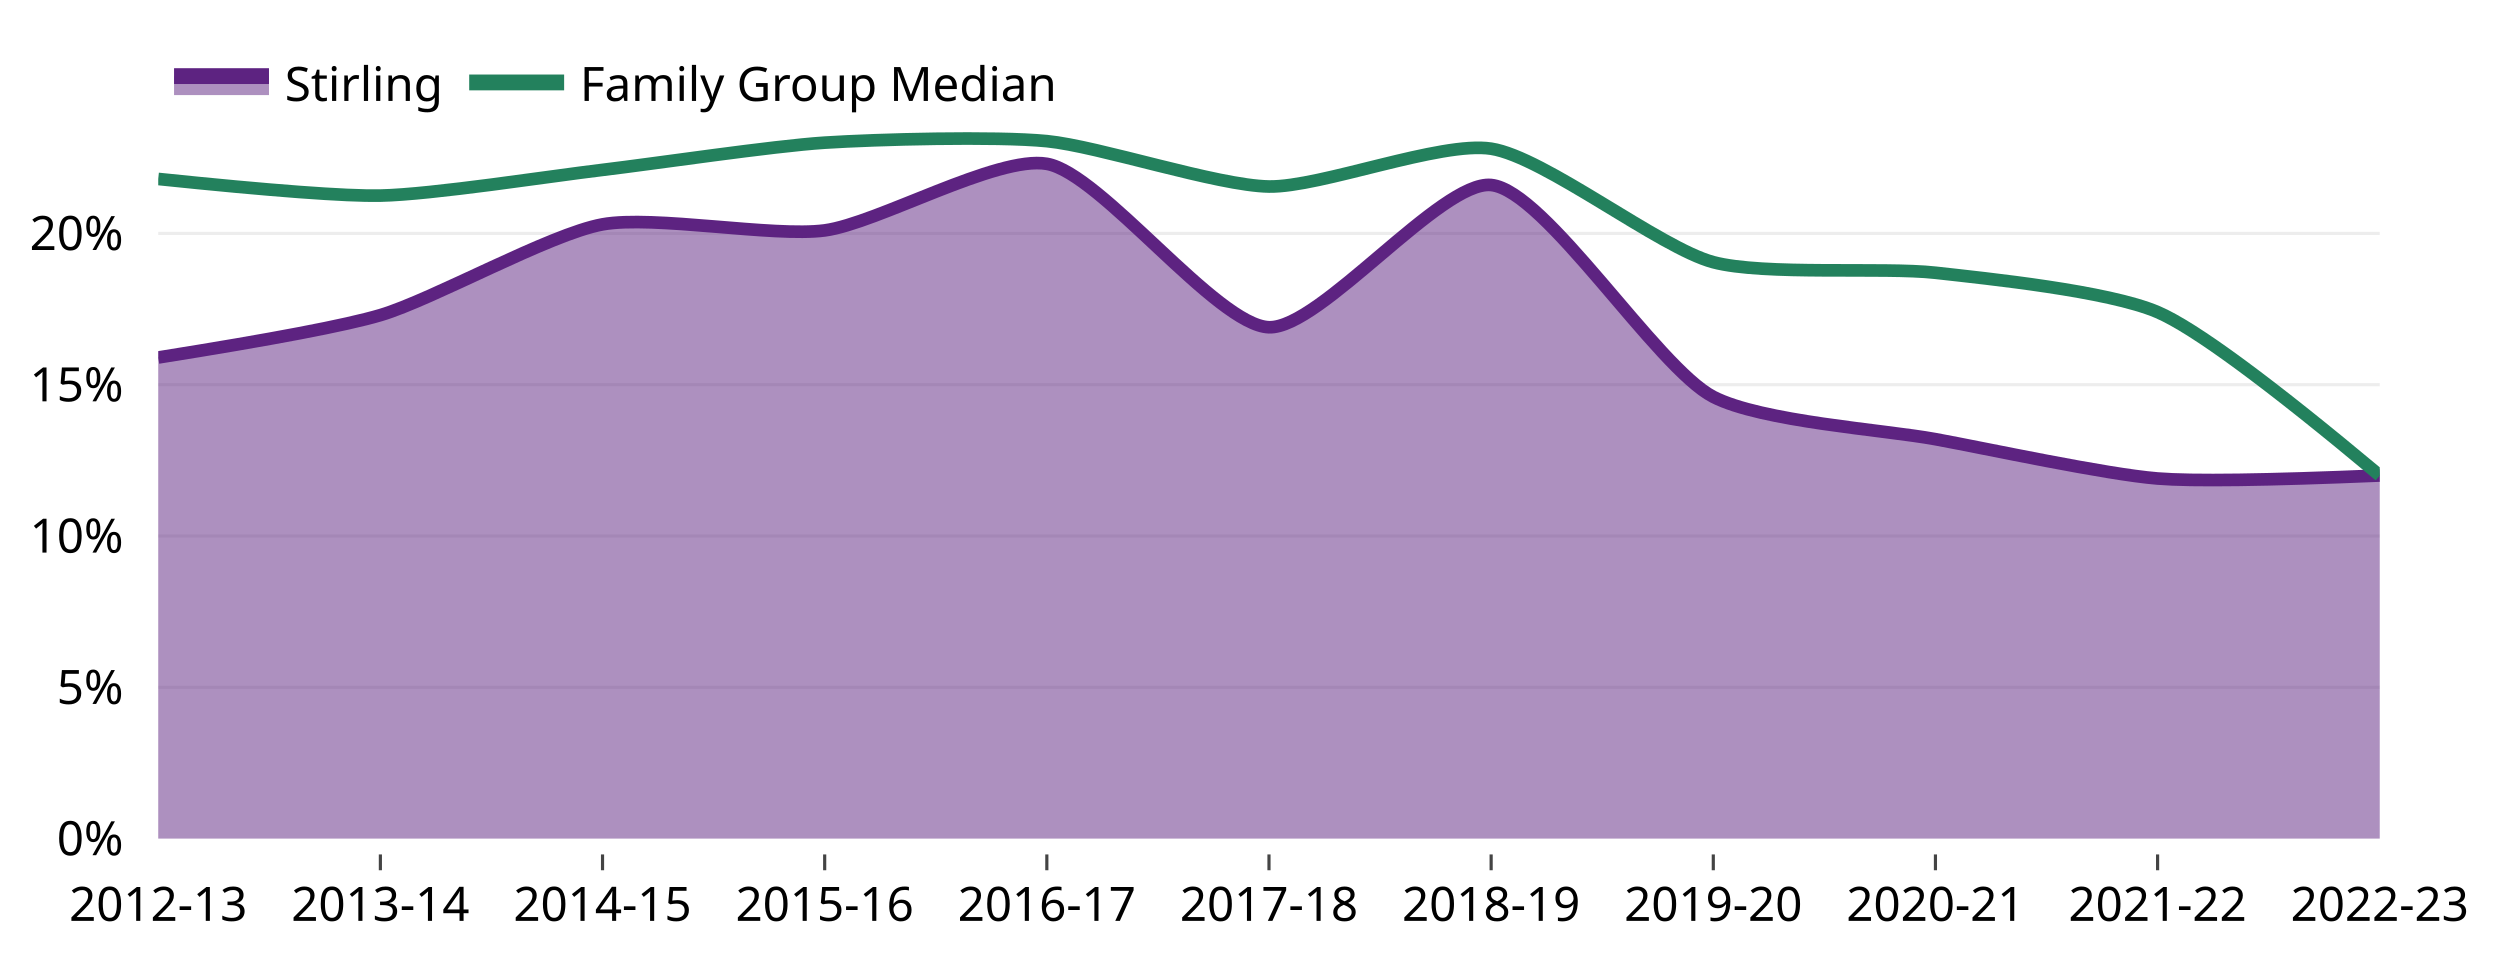
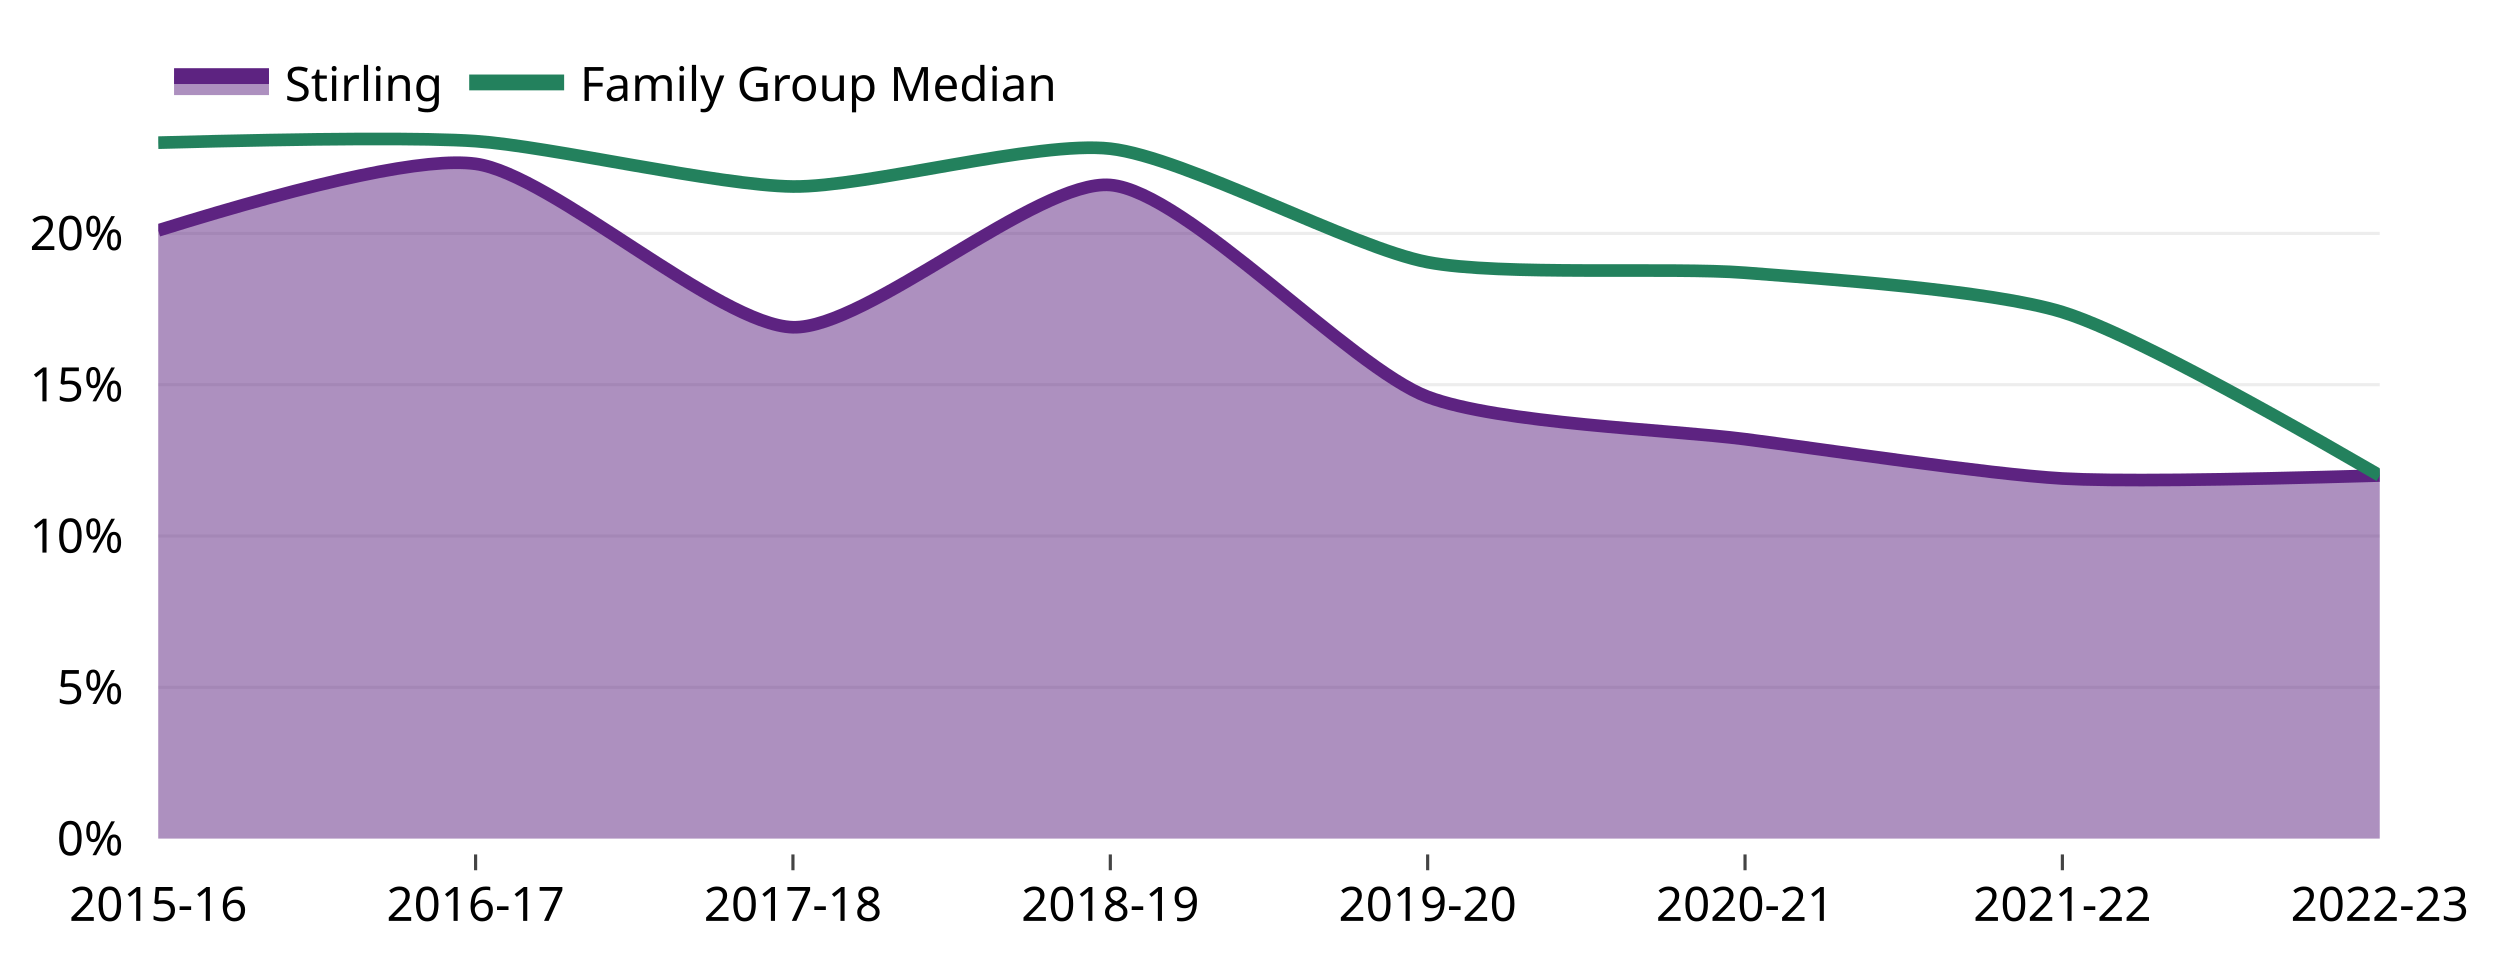
<svg xmlns="http://www.w3.org/2000/svg" class="main-svg" width="790" height="305" style="" viewBox="0 0 790 305">
  <rect x="0" y="0" width="790" height="305" style="fill: rgb(255, 255, 255); fill-opacity: 1;" />
-   <defs id="defs-7341b0">
+   <defs id="defs-a85c7f">
    <g class="clips">
-       <clipPath id="clip7341b0xyplot" class="plotclip">
+       <clipPath id="clipa85c7fxyplot" class="plotclip">
        <rect width="702" height="232" />
      </clipPath>
-       <clipPath class="axesclip" id="clip7341b0x">
+       <clipPath class="axesclip" id="clipa85c7fx">
        <rect x="50" y="0" width="702" height="305" />
      </clipPath>
-       <clipPath class="axesclip" id="clip7341b0y">
+       <clipPath class="axesclip" id="clipa85c7fy">
        <rect x="0" y="33" width="790" height="232" />
      </clipPath>
-       <clipPath class="axesclip" id="clip7341b0xy">
+       <clipPath class="axesclip" id="clipa85c7fxy">
        <rect x="50" y="33" width="702" height="232" />
      </clipPath>
    </g>
    <g class="gradients" />
    <g class="patterns" />
  </defs>
  <g class="bglayer">
    <rect class="bg" x="40" y="23" width="722" height="252" style="fill: rgb(0, 0, 0); fill-opacity: 0; stroke-width: 0;" />
  </g>
  <g class="layer-below">
    <g class="imagelayer" />
    <g class="shapelayer" />
  </g>
  <g class="cartesianlayer">
    <g class="subplot xy">
      <g class="layer-subplot">
        <g class="shapelayer" />
        <g class="imagelayer" />
      </g>
      <g class="minor-gridlayer">
        <g class="x" />
        <g class="y" />
      </g>
      <g class="gridlayer">
        <g class="x">
-           <path class="xgrid crisp" transform="translate(120.2,0)" d="M0,33v232" style="stroke: rgb(255, 255, 255); stroke-opacity: 1; stroke-width: 1px;" />
-           <path class="xgrid crisp" transform="translate(190.4,0)" d="M0,33v232" style="stroke: rgb(255, 255, 255); stroke-opacity: 1; stroke-width: 1px;" />
-           <path class="xgrid crisp" transform="translate(260.6,0)" d="M0,33v232" style="stroke: rgb(255, 255, 255); stroke-opacity: 1; stroke-width: 1px;" />
-           <path class="xgrid crisp" transform="translate(330.8,0)" d="M0,33v232" style="stroke: rgb(255, 255, 255); stroke-opacity: 1; stroke-width: 1px;" />
-           <path class="xgrid crisp" transform="translate(401,0)" d="M0,33v232" style="stroke: rgb(255, 255, 255); stroke-opacity: 1; stroke-width: 1px;" />
-           <path class="xgrid crisp" transform="translate(471.2,0)" d="M0,33v232" style="stroke: rgb(255, 255, 255); stroke-opacity: 1; stroke-width: 1px;" />
-           <path class="xgrid crisp" transform="translate(541.4,0)" d="M0,33v232" style="stroke: rgb(255, 255, 255); stroke-opacity: 1; stroke-width: 1px;" />
-           <path class="xgrid crisp" transform="translate(611.6,0)" d="M0,33v232" style="stroke: rgb(255, 255, 255); stroke-opacity: 1; stroke-width: 1px;" />
-           <path class="xgrid crisp" transform="translate(681.8,0)" d="M0,33v232" style="stroke: rgb(255, 255, 255); stroke-opacity: 1; stroke-width: 1px;" />
+           <path class="xgrid crisp" transform="translate(150.29,0)" d="M0,33v232" style="stroke: rgb(255, 255, 255); stroke-opacity: 1; stroke-width: 1px;" />
+           <path class="xgrid crisp" transform="translate(250.57,0)" d="M0,33v232" style="stroke: rgb(255, 255, 255); stroke-opacity: 1; stroke-width: 1px;" />
+           <path class="xgrid crisp" transform="translate(350.86,0)" d="M0,33v232" style="stroke: rgb(255, 255, 255); stroke-opacity: 1; stroke-width: 1px;" />
+           <path class="xgrid crisp" transform="translate(451.14,0)" d="M0,33v232" style="stroke: rgb(255, 255, 255); stroke-opacity: 1; stroke-width: 1px;" />
+           <path class="xgrid crisp" transform="translate(551.43,0)" d="M0,33v232" style="stroke: rgb(255, 255, 255); stroke-opacity: 1; stroke-width: 1px;" />
+           <path class="xgrid crisp" transform="translate(651.71,0)" d="M0,33v232" style="stroke: rgb(255, 255, 255); stroke-opacity: 1; stroke-width: 1px;" />
        </g>
        <g class="y">
          <path class="ygrid crisp" transform="translate(0,217.19)" d="M50,0h702" style="stroke: rgb(237, 237, 237); stroke-opacity: 1; stroke-width: 1px;" />
          <path class="ygrid crisp" transform="translate(0,169.38)" d="M50,0h702" style="stroke: rgb(237, 237, 237); stroke-opacity: 1; stroke-width: 1px;" />
          <path class="ygrid crisp" transform="translate(0,121.57)" d="M50,0h702" style="stroke: rgb(237, 237, 237); stroke-opacity: 1; stroke-width: 1px;" />
          <path class="ygrid crisp" transform="translate(0,73.76)" d="M50,0h702" style="stroke: rgb(237, 237, 237); stroke-opacity: 1; stroke-width: 1px;" />
        </g>
      </g>
      <g class="zerolinelayer">
        <path class="yzl zl crisp" transform="translate(0,265)" d="M50,0h702" style="stroke: rgb(255, 255, 255); stroke-opacity: 1; stroke-width: 2px;" />
      </g>
      <g class="layer-between">
        <g class="shapelayer" />
        <g class="imagelayer" />
      </g>
      <path class="xlines-below" />
      <path class="ylines-below" />
      <g class="overlines-below" />
      <g class="xaxislayer-below" />
      <g class="yaxislayer-below" />
      <g class="overaxes-below" />
      <g class="overplot">
-         <g class="xy" transform="translate(50,33)" clip-path="url(#clip7341b0xyplot)">
+         <g class="xy" transform="translate(50,33)" clip-path="url(#clipa85c7fxyplot)">
          <g class="scatterlayer mlayer">
-             <g class="trace scatter trace5083f9" style="stroke-miterlimit: 2;">
+             <g class="trace scatter trace5e6db4" style="stroke-miterlimit: 2;">
              <g class="fills">
                <g>
-                   <path class="js-fill" d="M702,232L0,232L0,79.97Q54.06,71.37 70.2,66.58C86.83,61.65 123.69,40.95 140.4,37.9C156.48,34.97 194.39,41.96 210.6,39.81C227.16,37.61 265.07,16.05 280.8,18.77C297.95,21.74 334.43,69.87 351,70.41C367.2,70.93 405.4,23.94 421.2,25.46C438.25,27.1 473.57,83.23 491.4,92.4C506.71,100.27 545.21,102.77 561.6,105.78C577.97,108.79 615.36,116.88 631.8,118.21Q648.12,119.53 702,117.26" style="fill: rgb(93, 35, 129); fill-opacity: 0.5; stroke-width: 0;" />
+                   <path class="js-fill" d="M702,232L0,232L0,39.81Q77.43,15.68 100.29,18.77C124.28,22.01 177.02,69.77 200.57,70.41C223.82,71.04 277.98,23.54 300.86,25.46C324.83,27.47 376.62,83.15 401.14,92.4C423.6,100.87 478.02,102.77 501.43,105.78C524.82,108.79 578.27,116.87 601.71,118.21Q625.07,119.54 702,117.26" style="fill: rgb(93, 35, 129); fill-opacity: 0.5; stroke-width: 0;" />
                </g>
              </g>
              <g class="errorbars" />
              <g class="lines">
-                 <path class="js-line" d="M0,79.97Q54.06,71.37 70.2,66.58C86.83,61.65 123.69,40.95 140.4,37.9C156.48,34.97 194.39,41.96 210.6,39.81C227.16,37.61 265.07,16.05 280.8,18.77C297.95,21.74 334.43,69.87 351,70.41C367.2,70.93 405.4,23.94 421.2,25.46C438.25,27.1 473.57,83.23 491.4,92.4C506.71,100.27 545.21,102.77 561.6,105.78C577.97,108.79 615.36,116.88 631.8,118.21Q648.12,119.53 702,117.26" style="vector-effect: none; fill: none; stroke: rgb(93, 35, 129); stroke-opacity: 1; stroke-width: 4px; opacity: 1;" />
+                 <path class="js-line" d="M0,39.81Q77.43,15.68 100.29,18.77C124.28,22.01 177.02,69.77 200.57,70.41C223.82,71.04 277.98,23.54 300.86,25.46C324.83,27.47 376.62,83.15 401.14,92.4C423.6,100.87 478.02,102.77 501.43,105.78C524.82,108.79 578.27,116.87 601.71,118.21Q625.07,119.54 702,117.26" style="vector-effect: none; fill: none; stroke: rgb(93, 35, 129); stroke-opacity: 1; stroke-width: 4px; opacity: 1;" />
              </g>
              <g class="points" />
              <g class="text" />
            </g>
-             <g class="trace scatter tracecb448d" style="stroke-miterlimit: 2; opacity: 1;">
+             <g class="trace scatter trace499cb3" style="stroke-miterlimit: 2; opacity: 1;">
              <g class="fills" />
              <g class="errorbars" />
              <g class="lines">
-                 <path class="js-line" d="M0,23.55Q53.84,29.14 70.2,28.81C86.6,28.48 124.02,22.63 140.4,20.68C156.78,18.73 194.19,13.14 210.6,12.08C226.95,11.03 264.5,10.01 280.8,11.6C297.26,13.21 334.59,25.67 351,25.94C367.35,26.21 405.22,11.54 421.2,13.99C438.02,16.56 474.52,45.36 491.4,49.85C507.34,54.09 545.28,51.36 561.6,53.19C578.04,55.03 616.16,58.92 631.8,65.62Q649.09,73.03 702,117.26" style="vector-effect: none; fill: none; stroke: rgb(35, 129, 93); stroke-opacity: 1; stroke-width: 4px; opacity: 1;" />
+                 <path class="js-line" d="M0,12.08Q76.95,10 100.29,11.6C123.75,13.21 177.15,25.67 200.57,25.94C223.95,26.21 277.76,11.38 300.86,13.99C324.58,16.67 377.38,45.32 401.14,49.85C424.2,54.25 478.07,51.36 501.43,53.19C524.87,55.03 578.92,58.58 601.71,65.62Q625.79,73.05 702,117.26" style="vector-effect: none; fill: none; stroke: rgb(35, 129, 93); stroke-opacity: 1; stroke-width: 4px; opacity: 1;" />
              </g>
              <g class="points" />
              <g class="text" />
            </g>
          </g>
        </g>
      </g>
      <g class="zerolinelayer-above" />
      <path class="xlines-above crisp" d="" style="fill: none; stroke-width: 1px; stroke: rgb(0, 0, 0); stroke-opacity: 0;" />
      <path class="ylines-above crisp" d="M0,0" style="fill: none;" />
      <g class="overlines-above" />
      <g class="xaxislayer-above">
-         <path class="xtick ticks crisp" d="M0,275v-5" transform="translate(120.2,0)" style="stroke: rgb(68, 68, 68); stroke-opacity: 1; stroke-width: 1px;" />
-         <path class="xtick ticks crisp" d="M0,275v-5" transform="translate(190.4,0)" style="stroke: rgb(68, 68, 68); stroke-opacity: 1; stroke-width: 1px;" />
-         <path class="xtick ticks crisp" d="M0,275v-5" transform="translate(260.6,0)" style="stroke: rgb(68, 68, 68); stroke-opacity: 1; stroke-width: 1px;" />
-         <path class="xtick ticks crisp" d="M0,275v-5" transform="translate(330.8,0)" style="stroke: rgb(68, 68, 68); stroke-opacity: 1; stroke-width: 1px;" />
-         <path class="xtick ticks crisp" d="M0,275v-5" transform="translate(401,0)" style="stroke: rgb(68, 68, 68); stroke-opacity: 1; stroke-width: 1px;" />
-         <path class="xtick ticks crisp" d="M0,275v-5" transform="translate(471.2,0)" style="stroke: rgb(68, 68, 68); stroke-opacity: 1; stroke-width: 1px;" />
-         <path class="xtick ticks crisp" d="M0,275v-5" transform="translate(541.4,0)" style="stroke: rgb(68, 68, 68); stroke-opacity: 1; stroke-width: 1px;" />
-         <path class="xtick ticks crisp" d="M0,275v-5" transform="translate(611.6,0)" style="stroke: rgb(68, 68, 68); stroke-opacity: 1; stroke-width: 1px;" />
-         <path class="xtick ticks crisp" d="M0,275v-5" transform="translate(681.8,0)" style="stroke: rgb(68, 68, 68); stroke-opacity: 1; stroke-width: 1px;" />
-         <g class="xtick">
-           <text text-anchor="middle" x="0" y="291" transform="translate(50,0)" style="font-family: 'Segoe UI Semibold'; font-size: 15px; fill: rgb(0, 0, 0); fill-opacity: 1; white-space: pre;">2012-13</text>
-         </g>
-         <g class="xtick">
-           <text text-anchor="middle" x="0" y="291" transform="translate(120.2,0)" style="font-family: 'Segoe UI Semibold'; font-size: 15px; fill: rgb(0, 0, 0); fill-opacity: 1; white-space: pre;">2013-14</text>
-         </g>
-         <g class="xtick">
-           <text text-anchor="middle" x="0" y="291" transform="translate(190.4,0)" style="font-family: 'Segoe UI Semibold'; font-size: 15px; fill: rgb(0, 0, 0); fill-opacity: 1; white-space: pre;">2014-15</text>
-         </g>
-         <g class="xtick">
-           <text text-anchor="middle" x="0" y="291" transform="translate(260.6,0)" style="font-family: 'Segoe UI Semibold'; font-size: 15px; fill: rgb(0, 0, 0); fill-opacity: 1; white-space: pre;">2015-16</text>
-         </g>
-         <g class="xtick">
-           <text text-anchor="middle" x="0" y="291" transform="translate(330.8,0)" style="font-family: 'Segoe UI Semibold'; font-size: 15px; fill: rgb(0, 0, 0); fill-opacity: 1; white-space: pre;">2016-17</text>
-         </g>
-         <g class="xtick">
-           <text text-anchor="middle" x="0" y="291" transform="translate(401,0)" style="font-family: 'Segoe UI Semibold'; font-size: 15px; fill: rgb(0, 0, 0); fill-opacity: 1; white-space: pre;">2017-18</text>
-         </g>
-         <g class="xtick">
-           <text text-anchor="middle" x="0" y="291" transform="translate(471.2,0)" style="font-family: 'Segoe UI Semibold'; font-size: 15px; fill: rgb(0, 0, 0); fill-opacity: 1; white-space: pre;">2018-19</text>
-         </g>
-         <g class="xtick">
-           <text text-anchor="middle" x="0" y="291" transform="translate(541.4,0)" style="font-family: 'Segoe UI Semibold'; font-size: 15px; fill: rgb(0, 0, 0); fill-opacity: 1; white-space: pre;">2019-20</text>
-         </g>
-         <g class="xtick">
-           <text text-anchor="middle" x="0" y="291" transform="translate(611.6,0)" style="font-family: 'Segoe UI Semibold'; font-size: 15px; fill: rgb(0, 0, 0); fill-opacity: 1; white-space: pre;">2020-21</text>
-         </g>
-         <g class="xtick">
-           <text text-anchor="middle" x="0" y="291" transform="translate(681.8,0)" style="font-family: 'Segoe UI Semibold'; font-size: 15px; fill: rgb(0, 0, 0); fill-opacity: 1; white-space: pre;">2021-22</text>
+         <path class="xtick ticks crisp" d="M0,275v-5" transform="translate(150.29,0)" style="stroke: rgb(68, 68, 68); stroke-opacity: 1; stroke-width: 1px;" />
+         <path class="xtick ticks crisp" d="M0,275v-5" transform="translate(250.57,0)" style="stroke: rgb(68, 68, 68); stroke-opacity: 1; stroke-width: 1px;" />
+         <path class="xtick ticks crisp" d="M0,275v-5" transform="translate(350.86,0)" style="stroke: rgb(68, 68, 68); stroke-opacity: 1; stroke-width: 1px;" />
+         <path class="xtick ticks crisp" d="M0,275v-5" transform="translate(451.14,0)" style="stroke: rgb(68, 68, 68); stroke-opacity: 1; stroke-width: 1px;" />
+         <path class="xtick ticks crisp" d="M0,275v-5" transform="translate(551.43,0)" style="stroke: rgb(68, 68, 68); stroke-opacity: 1; stroke-width: 1px;" />
+         <path class="xtick ticks crisp" d="M0,275v-5" transform="translate(651.71,0)" style="stroke: rgb(68, 68, 68); stroke-opacity: 1; stroke-width: 1px;" />
+         <g class="xtick">
+           <text text-anchor="middle" x="0" y="291" transform="translate(50,0)" style="font-family: 'Segoe UI Semibold'; font-size: 15px; fill: rgb(0, 0, 0); fill-opacity: 1; white-space: pre;">2015-16</text>
+         </g>
+         <g class="xtick">
+           <text text-anchor="middle" x="0" y="291" transform="translate(150.29,0)" style="font-family: 'Segoe UI Semibold'; font-size: 15px; fill: rgb(0, 0, 0); fill-opacity: 1; white-space: pre;">2016-17</text>
+         </g>
+         <g class="xtick">
+           <text text-anchor="middle" x="0" y="291" transform="translate(250.57,0)" style="font-family: 'Segoe UI Semibold'; font-size: 15px; fill: rgb(0, 0, 0); fill-opacity: 1; white-space: pre;">2017-18</text>
+         </g>
+         <g class="xtick">
+           <text text-anchor="middle" x="0" y="291" transform="translate(350.86,0)" style="font-family: 'Segoe UI Semibold'; font-size: 15px; fill: rgb(0, 0, 0); fill-opacity: 1; white-space: pre;">2018-19</text>
+         </g>
+         <g class="xtick">
+           <text text-anchor="middle" x="0" y="291" transform="translate(451.14,0)" style="font-family: 'Segoe UI Semibold'; font-size: 15px; fill: rgb(0, 0, 0); fill-opacity: 1; white-space: pre;">2019-20</text>
+         </g>
+         <g class="xtick">
+           <text text-anchor="middle" x="0" y="291" transform="translate(551.43,0)" style="font-family: 'Segoe UI Semibold'; font-size: 15px; fill: rgb(0, 0, 0); fill-opacity: 1; white-space: pre;">2020-21</text>
+         </g>
+         <g class="xtick">
+           <text text-anchor="middle" x="0" y="291" transform="translate(651.71,0)" style="font-family: 'Segoe UI Semibold'; font-size: 15px; fill: rgb(0, 0, 0); fill-opacity: 1; white-space: pre;">2021-22</text>
        </g>
        <g class="xtick">
          <text text-anchor="middle" x="0" y="291" transform="translate(752,0)" style="font-family: 'Segoe UI Semibold'; font-size: 15px; fill: rgb(0, 0, 0); fill-opacity: 1; white-space: pre;">2022-23</text>
        </g>
      </g>
      <g class="yaxislayer-above">
        <g class="ytick">
          <text text-anchor="end" x="39" y="5.25" transform="translate(0,265)" style="font-family: 'Segoe UI Semibold'; font-size: 15px; fill: rgb(0, 0, 0); fill-opacity: 1; white-space: pre;">0%</text>
        </g>
        <g class="ytick">
          <text text-anchor="end" x="39" y="5.25" style="font-family: 'Segoe UI Semibold'; font-size: 15px; fill: rgb(0, 0, 0); fill-opacity: 1; white-space: pre;" transform="translate(0,217.19)">5%</text>
        </g>
        <g class="ytick">
          <text text-anchor="end" x="39" y="5.25" style="font-family: 'Segoe UI Semibold'; font-size: 15px; fill: rgb(0, 0, 0); fill-opacity: 1; white-space: pre;" transform="translate(0,169.38)">10%</text>
        </g>
        <g class="ytick">
          <text text-anchor="end" x="39" y="5.25" style="font-family: 'Segoe UI Semibold'; font-size: 15px; fill: rgb(0, 0, 0); fill-opacity: 1; white-space: pre;" transform="translate(0,121.57)">15%</text>
        </g>
        <g class="ytick">
          <text text-anchor="end" x="39" y="5.25" style="font-family: 'Segoe UI Semibold'; font-size: 15px; fill: rgb(0, 0, 0); fill-opacity: 1; white-space: pre;" transform="translate(0,73.76)">20%</text>
        </g>
      </g>
      <g class="overaxes-above" />
    </g>
  </g>
  <g class="polarlayer" />
  <g class="smithlayer" />
  <g class="ternarylayer" />
  <g class="geolayer" />
  <g class="funnelarealayer" />
  <g class="pielayer" />
  <g class="iciclelayer" />
  <g class="treemaplayer" />
  <g class="sunburstlayer" />
  <g class="glimages" />
-   <defs id="topdefs-7341b0">
+   <defs id="topdefs-a85c7f">
    <g class="clips" />
-     <clipPath id="legend7341b0">
+     <clipPath id="legenda85c7f">
      <rect width="285" height="33" x="0" y="0" />
    </clipPath>
  </defs>
  <g class="layer-above">
    <g class="imagelayer" />
    <g class="shapelayer" />
  </g>
  <g class="infolayer">
    <g class="legend" pointer-events="all" transform="translate(50,9.8)">
      <rect class="bg" shape-rendering="crispEdges" style="stroke: rgb(68, 68, 68); stroke-opacity: 1; fill: rgb(0, 0, 0); fill-opacity: 0; stroke-width: 0px;" width="285" height="33" x="0" y="0" />
-       <g class="scrollbox" transform="" clip-path="url(#legend7341b0)">
+       <g class="scrollbox" transform="" clip-path="url(#legenda85c7f)">
        <g class="groups">
          <g class="traces" transform="translate(0,16.25)" style="opacity: 1;">
            <text class="legendtext" text-anchor="start" x="40" y="5.85" style="font-family: 'Segoe UI Semibold'; font-size: 15px; fill: rgb(0, 0, 0); fill-opacity: 1; white-space: pre;">Stirling</text>
            <g class="layers">
              <g class="legendfill">
                <path class="js-fill" d="M5,-2h30v6h-30z" style="stroke-width: 0; fill: rgb(93, 35, 129); fill-opacity: 0.5;" />
              </g>
              <g class="legendlines">
                <path class="js-line" d="M5,-2h30" style="fill: none; stroke: rgb(93, 35, 129); stroke-opacity: 1; stroke-width: 5px;" />
              </g>
              <g class="legendsymbols">
                <g class="legendpoints" />
              </g>
            </g>
            <rect class="legendtoggle" x="0" y="-11.25" width="90.766" height="22.5" style="fill: rgb(0, 0, 0); fill-opacity: 0;" />
          </g>
          <g class="traces" transform="translate(93.26562,16.25)" style="opacity: 1;">
            <text class="legendtext" text-anchor="start" x="40" y="5.85" style="font-family: 'Segoe UI Semibold'; font-size: 15px; fill: rgb(0, 0, 0); fill-opacity: 1; white-space: pre;">Family Group Median</text>
            <g class="layers" style="opacity: 1;">
              <g class="legendfill" />
              <g class="legendlines">
                <path class="js-line" d="M5,0h30" style="fill: none; stroke: rgb(35, 129, 93); stroke-opacity: 1; stroke-width: 5px;" />
              </g>
              <g class="legendsymbols">
                <g class="legendpoints" />
              </g>
            </g>
            <rect class="legendtoggle" x="0" y="-11.25" width="188.602" height="22.5" style="fill: rgb(0, 0, 0); fill-opacity: 0;" />
          </g>
        </g>
      </g>
      <rect class="scrollbar" rx="20" ry="3" width="0" height="0" style="fill: rgb(128, 139, 164); fill-opacity: 1;" x="0" y="0" />
    </g>
    <g class="g-gtitle" />
    <g class="g-xtitle" />
    <g class="g-ytitle" />
  </g>
</svg>
